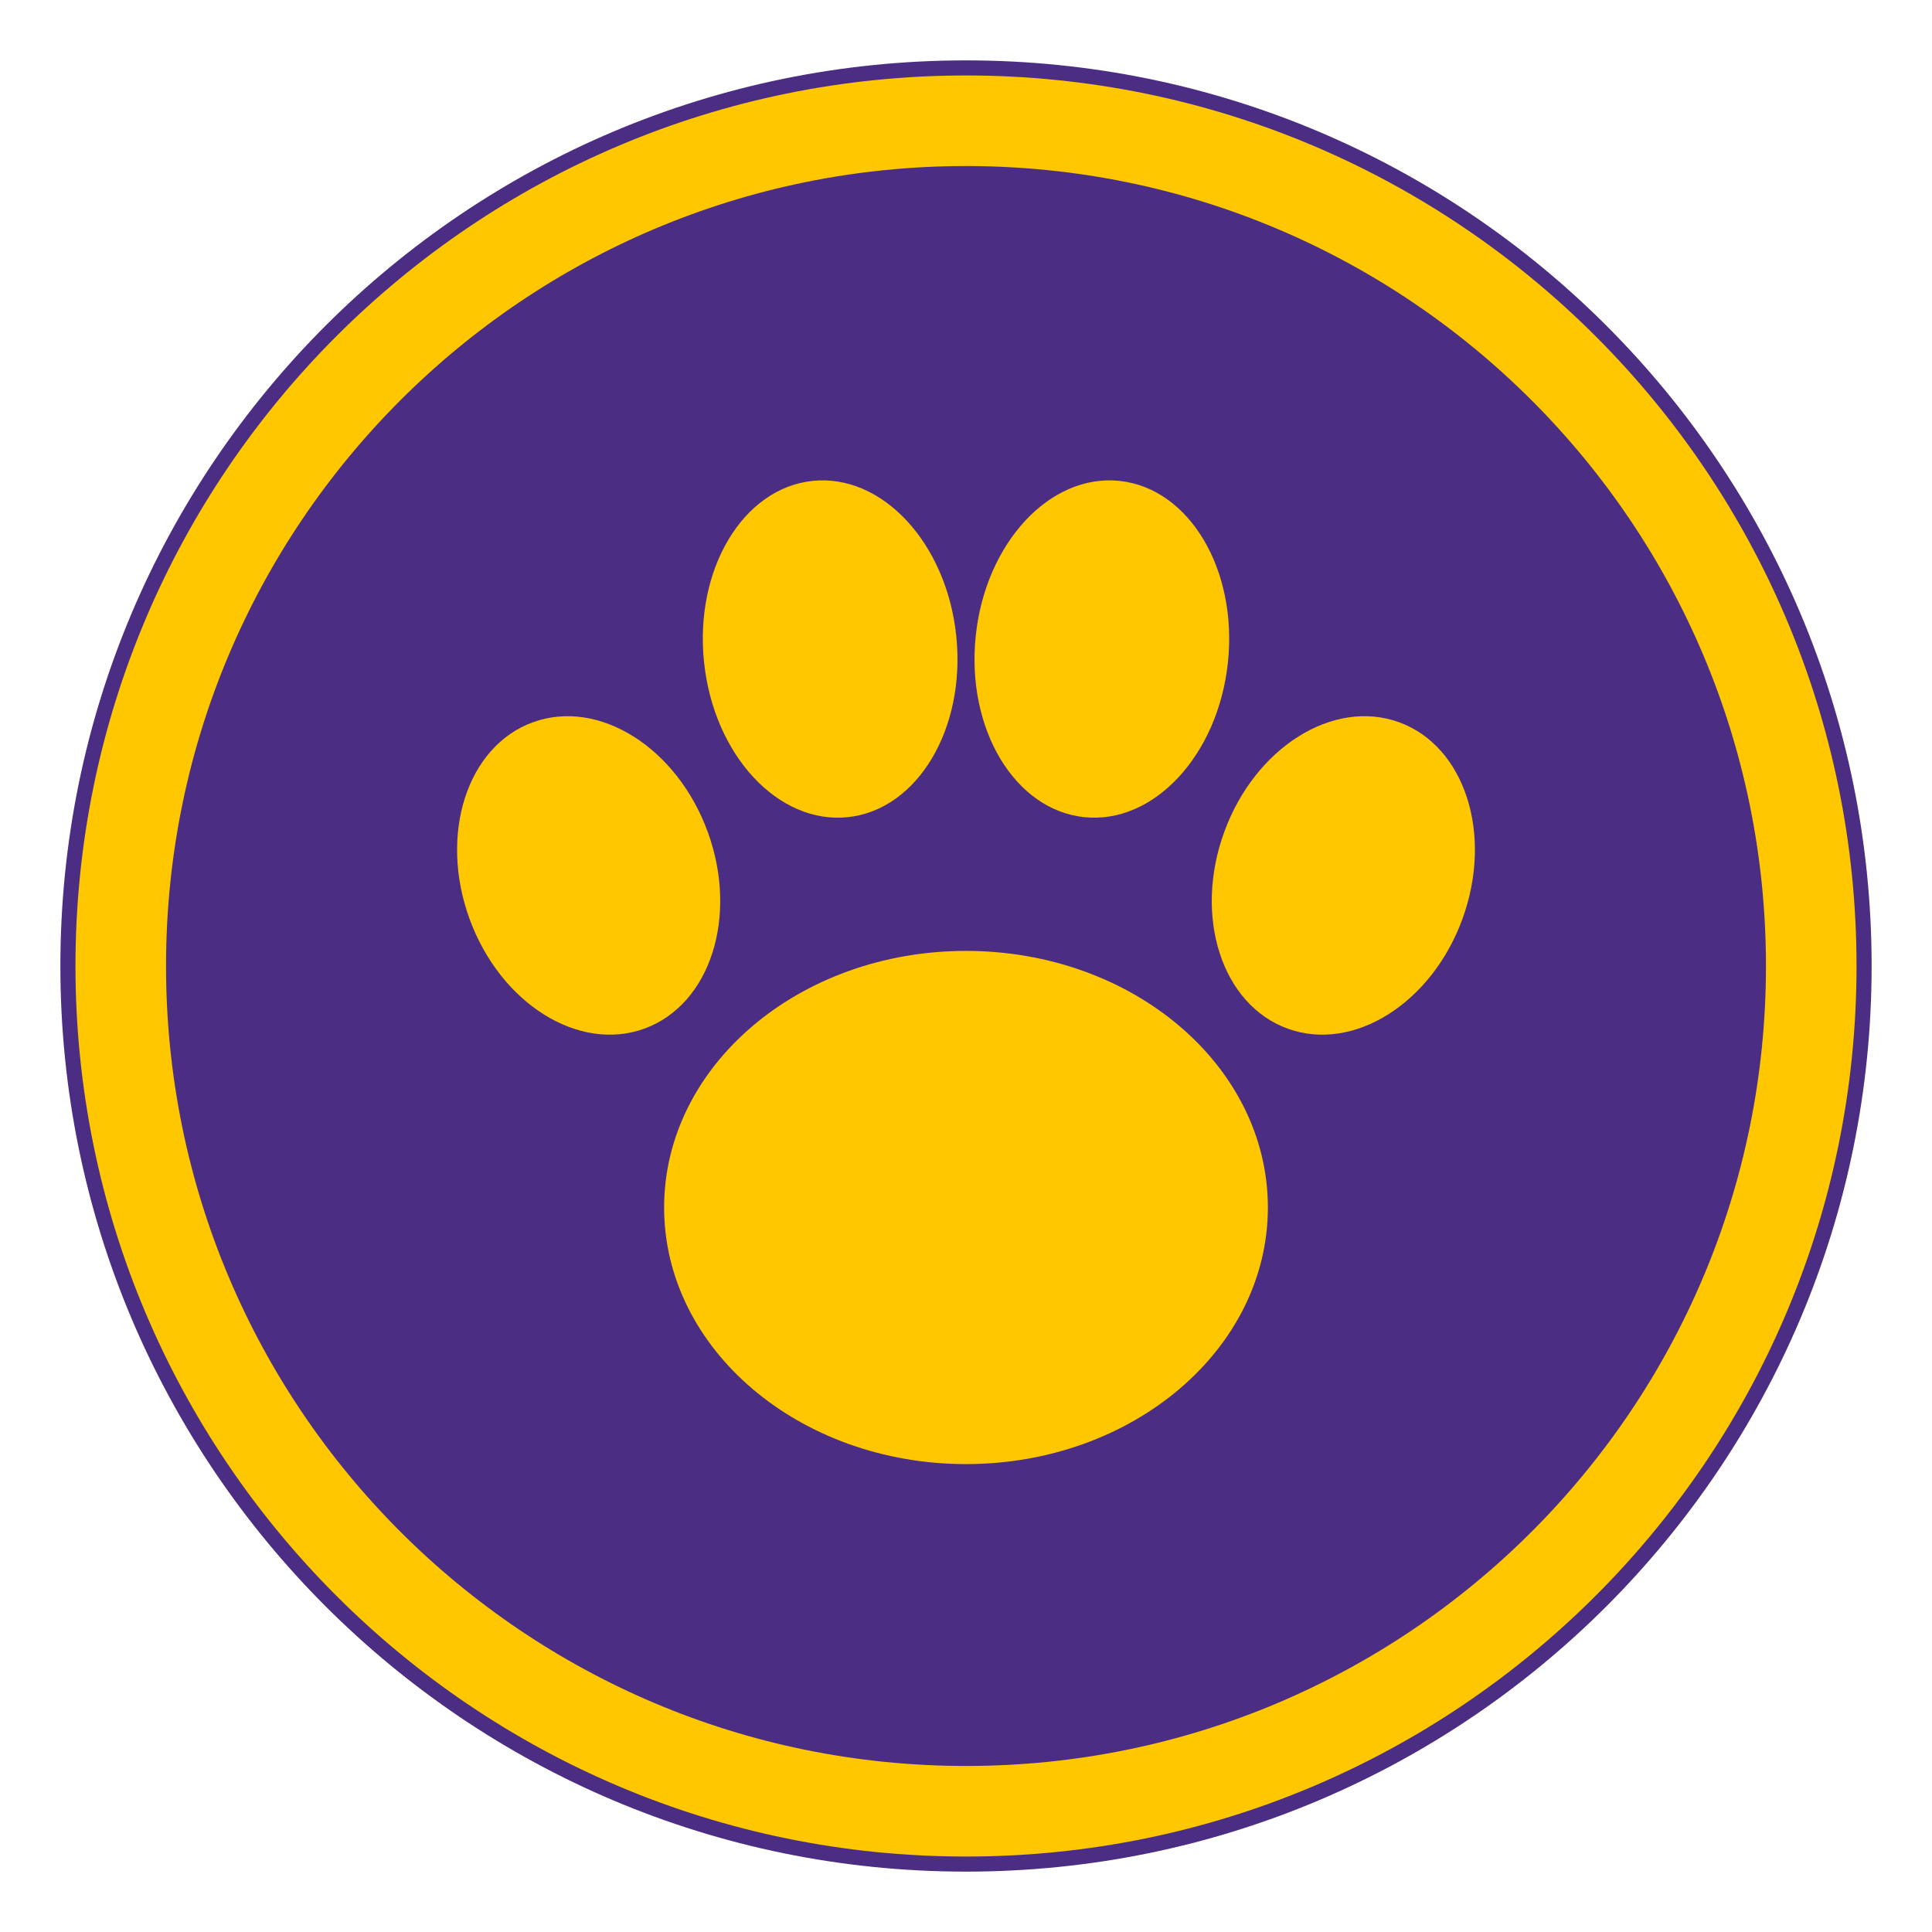
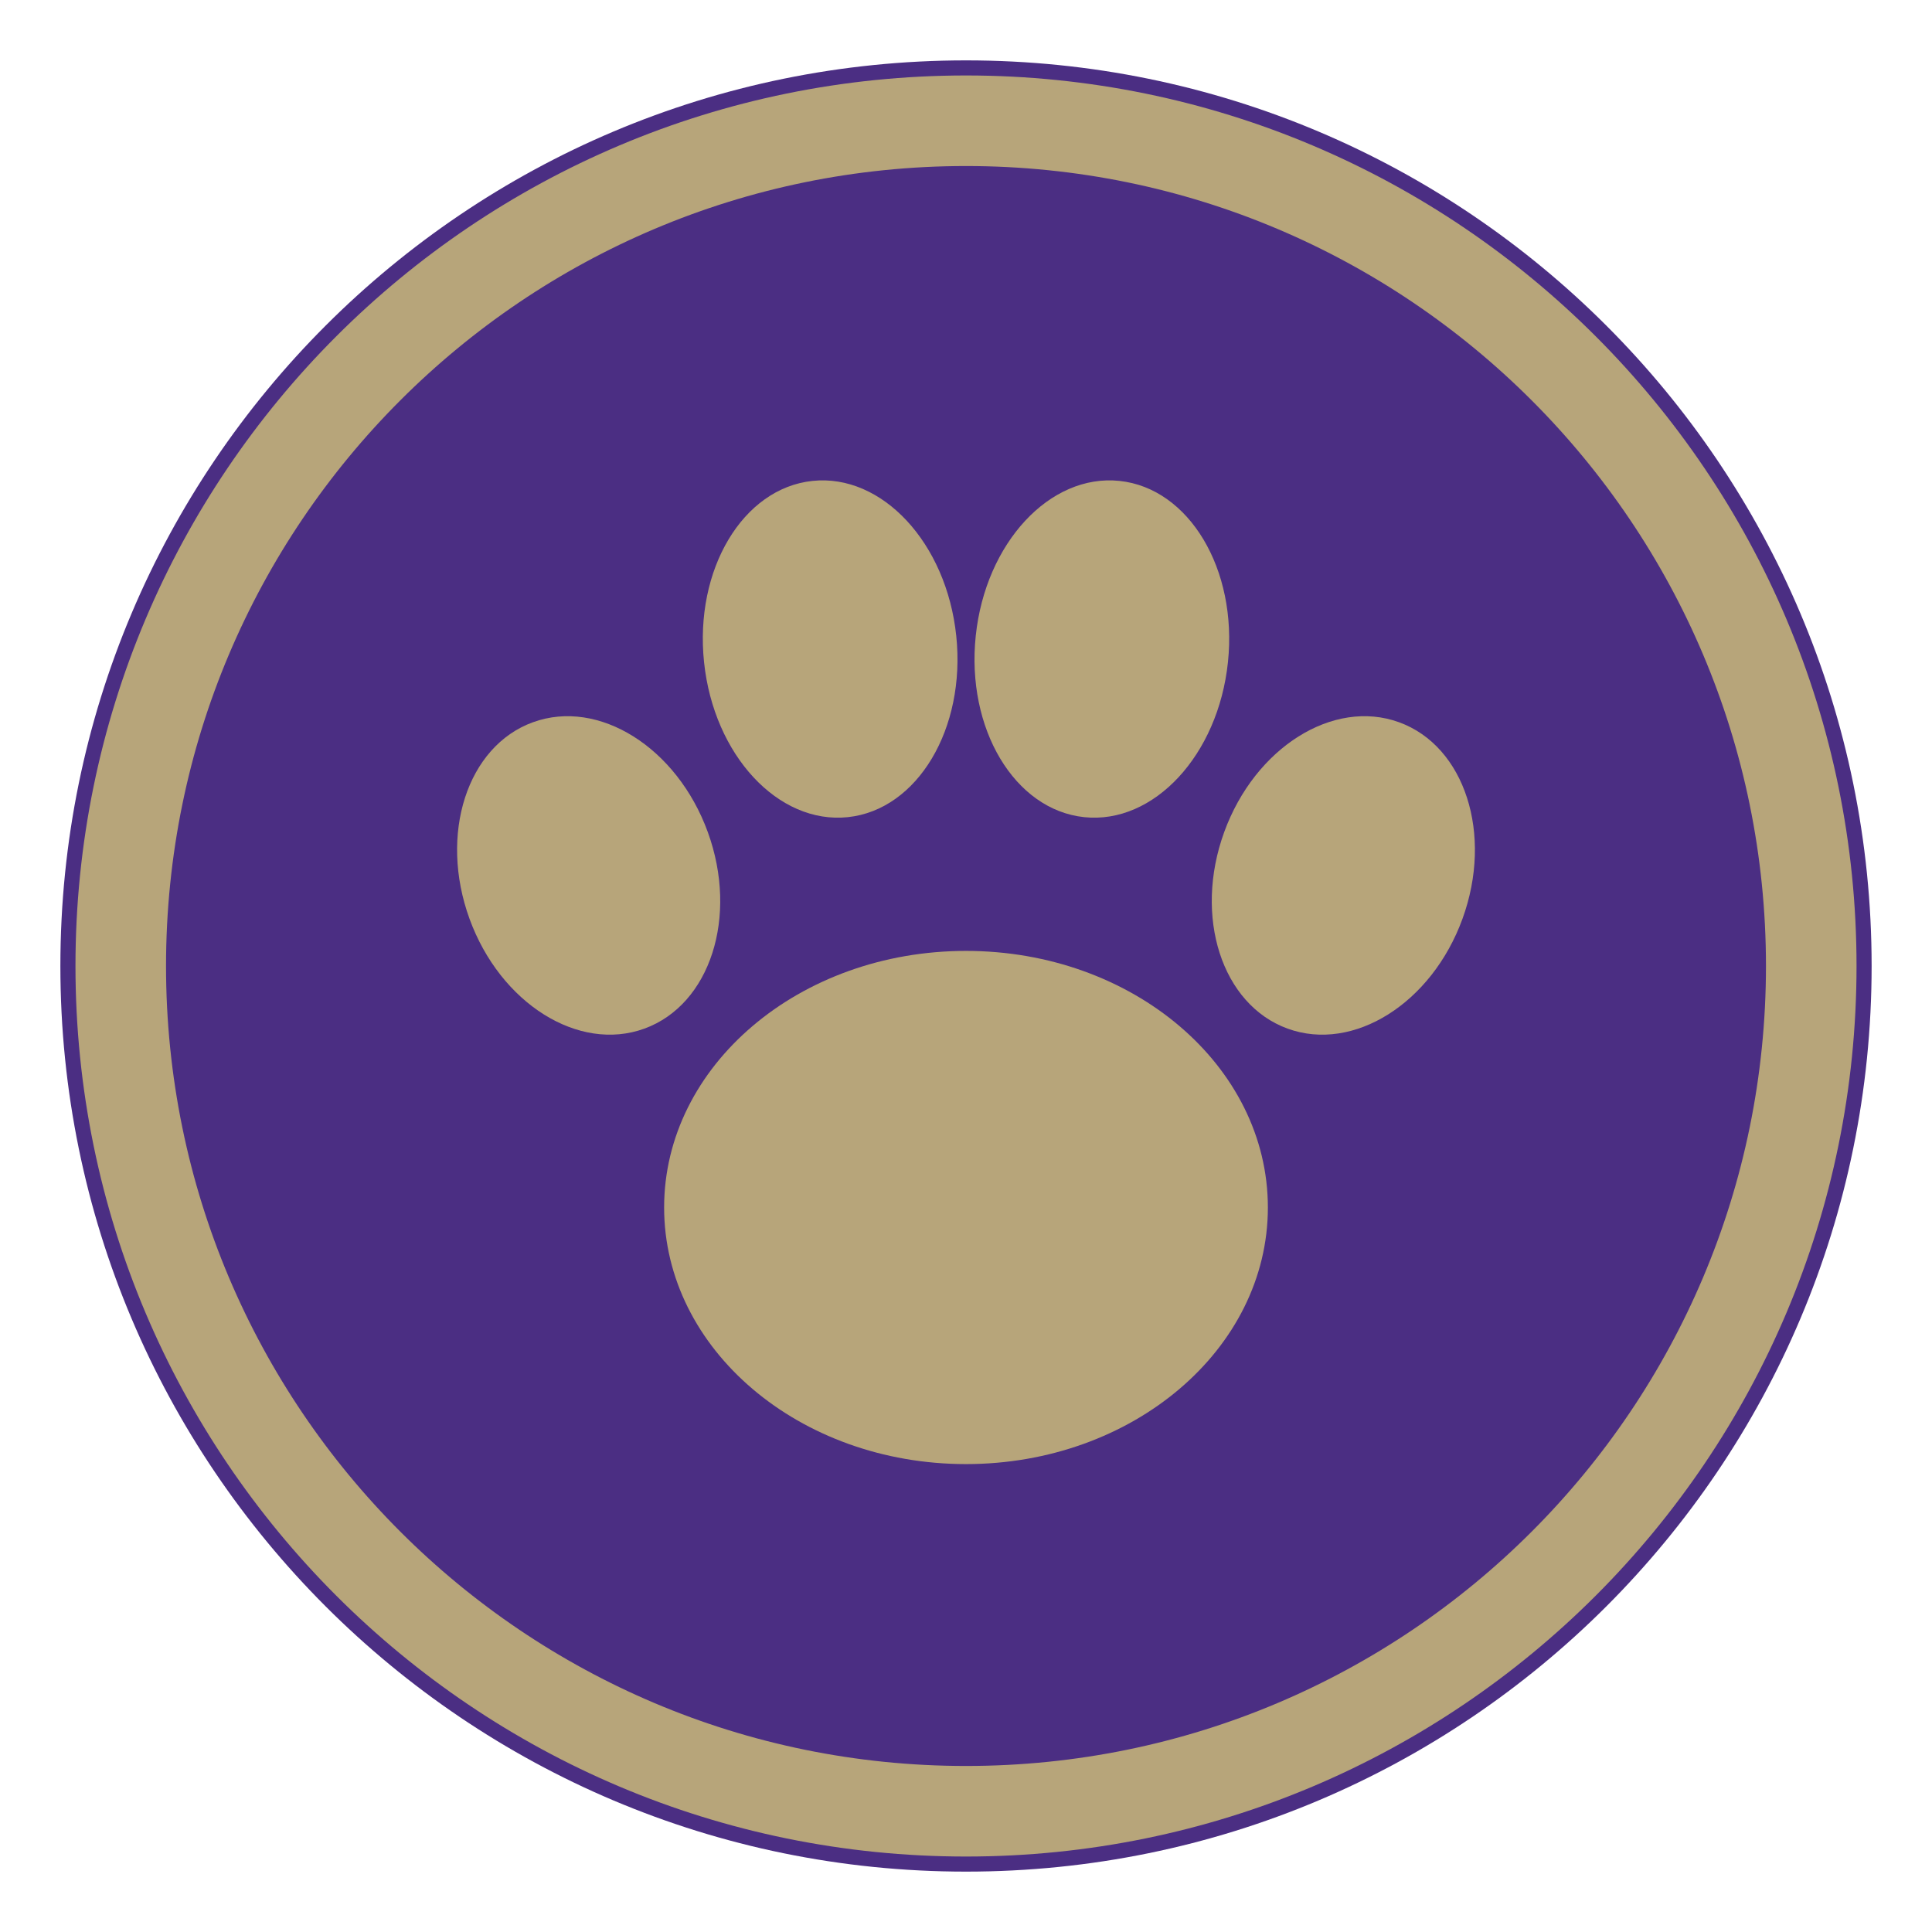
<svg xmlns="http://www.w3.org/2000/svg" viewBox="0 0 64 64">
  <circle cx="32" cy="32" r="30" fill="#4b2e83" />
-   <circle cx="32" cy="32" r="28" fill="none" stroke="#ffc700" stroke-width="3" />
-   <g fill="#ffc700">
+   <circle cx="32" cy="32" r="28" fill="none" stroke="#b7a57a" stroke-width="3" />
+   <g fill="#b7a57a">
    <ellipse cx="32" cy="40" rx="10" ry="8.5" />
    <ellipse cx="19.5" cy="29" rx="4.2" ry="5.4" transform="rotate(-20 19.5 29)" />
    <ellipse cx="27.5" cy="21.5" rx="4.2" ry="5.6" transform="rotate(-6 27.5 21.5)" />
    <ellipse cx="36.5" cy="21.5" rx="4.2" ry="5.6" transform="rotate(6 36.5 21.5)" />
    <ellipse cx="44.5" cy="29" rx="4.2" ry="5.4" transform="rotate(20 44.5 29)" />
  </g>
</svg>
